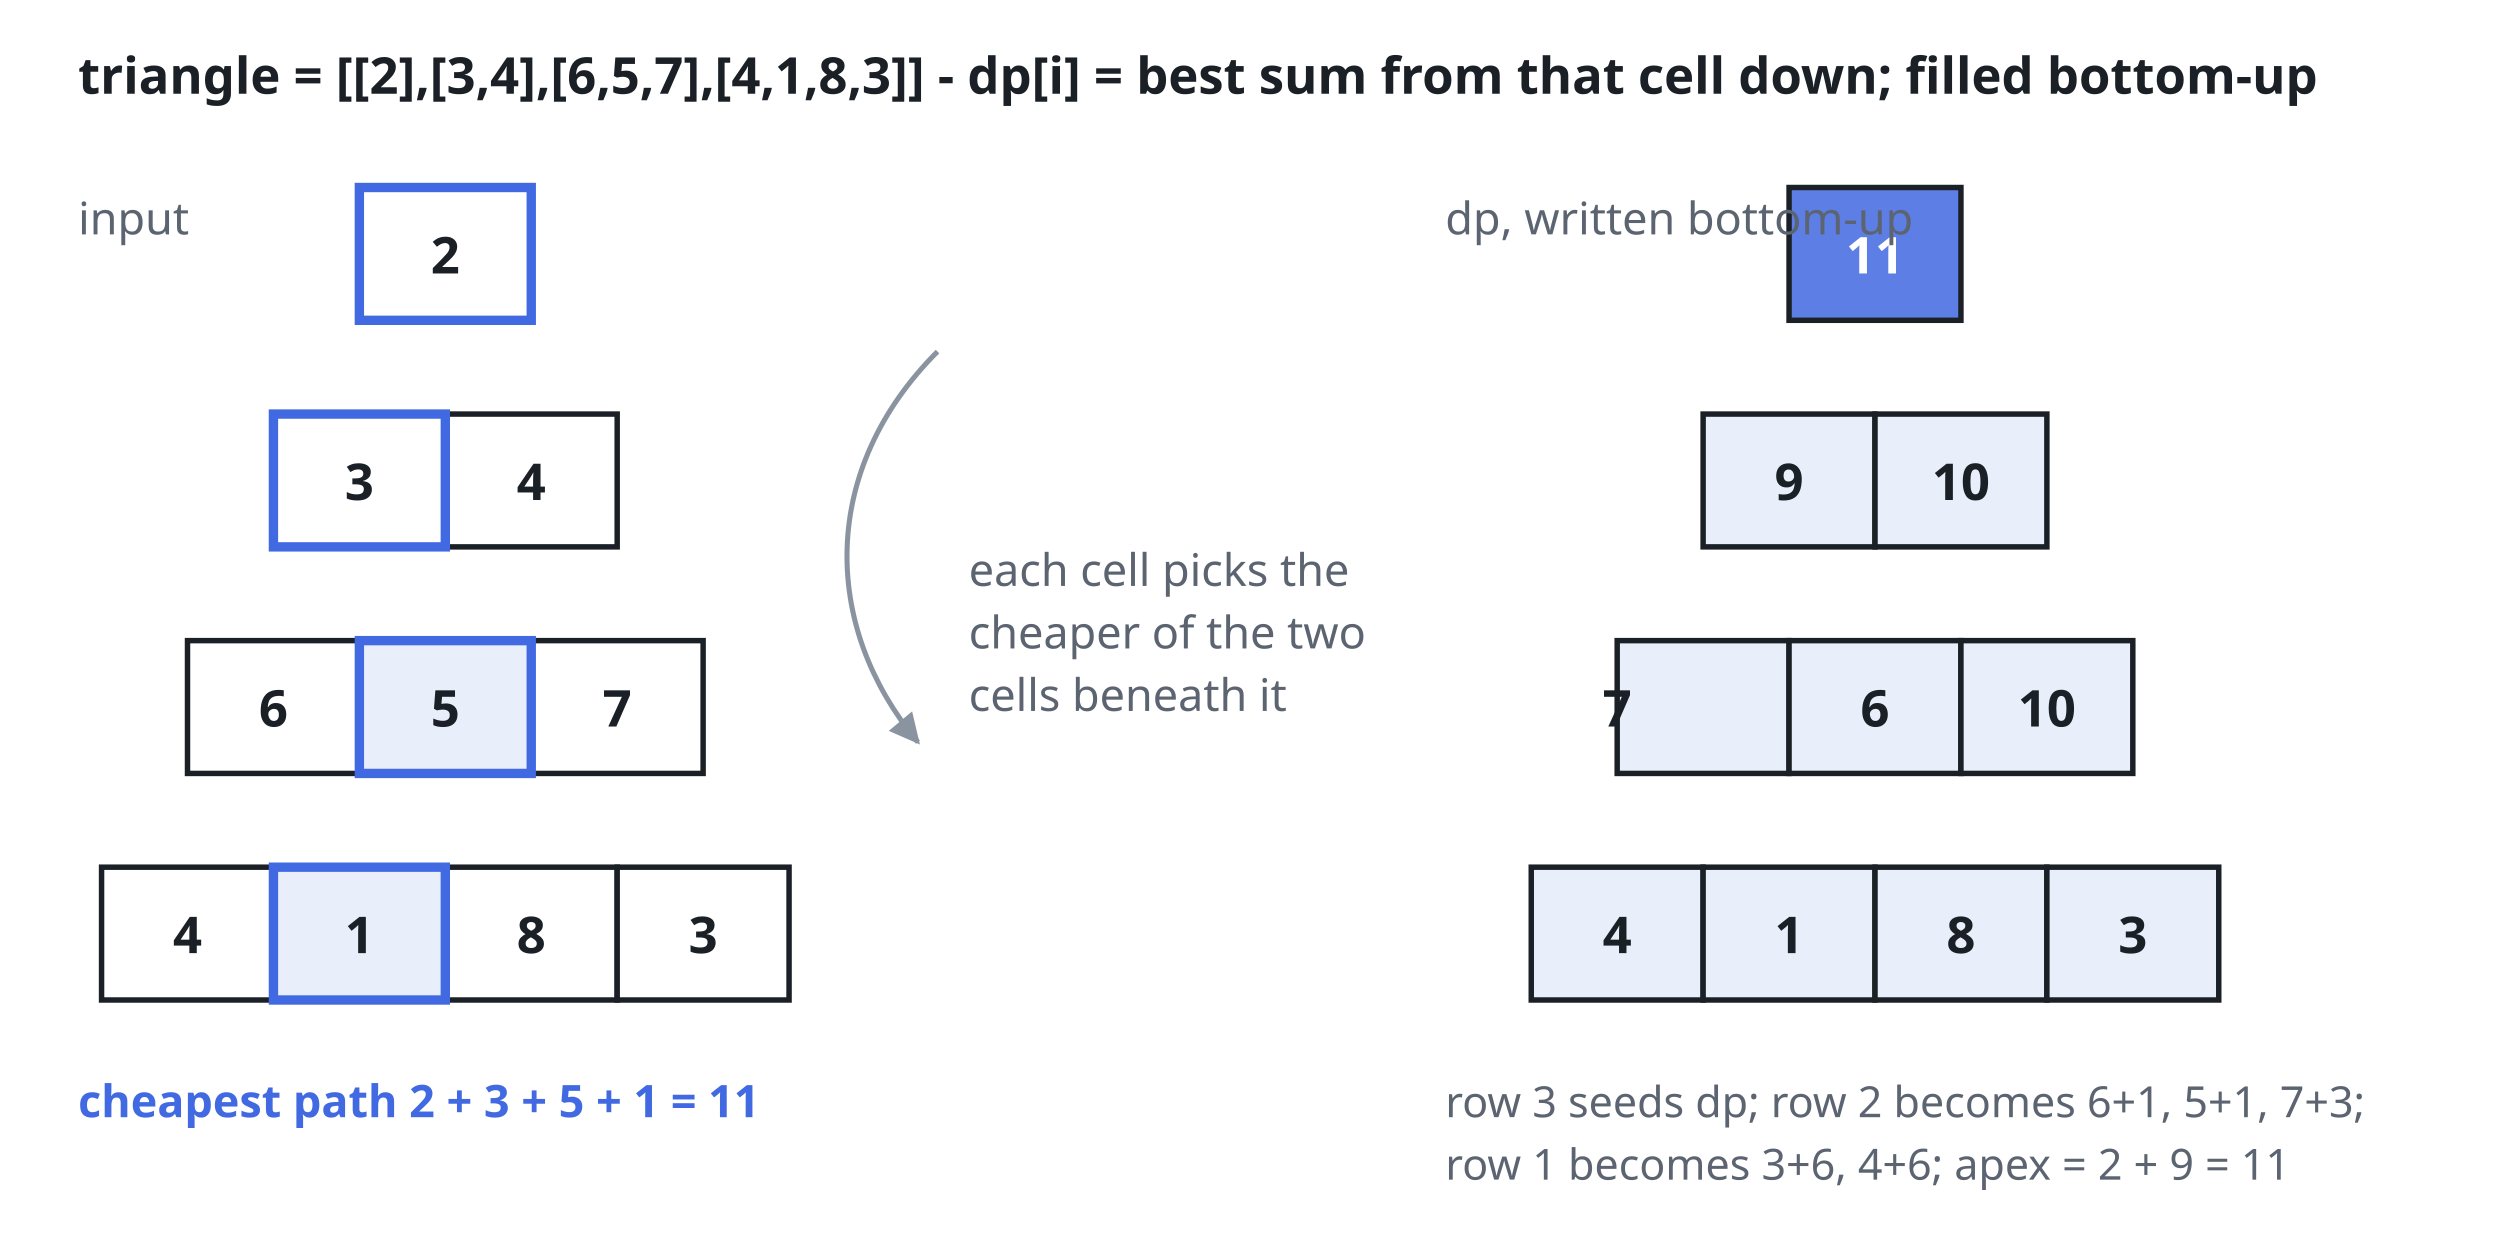
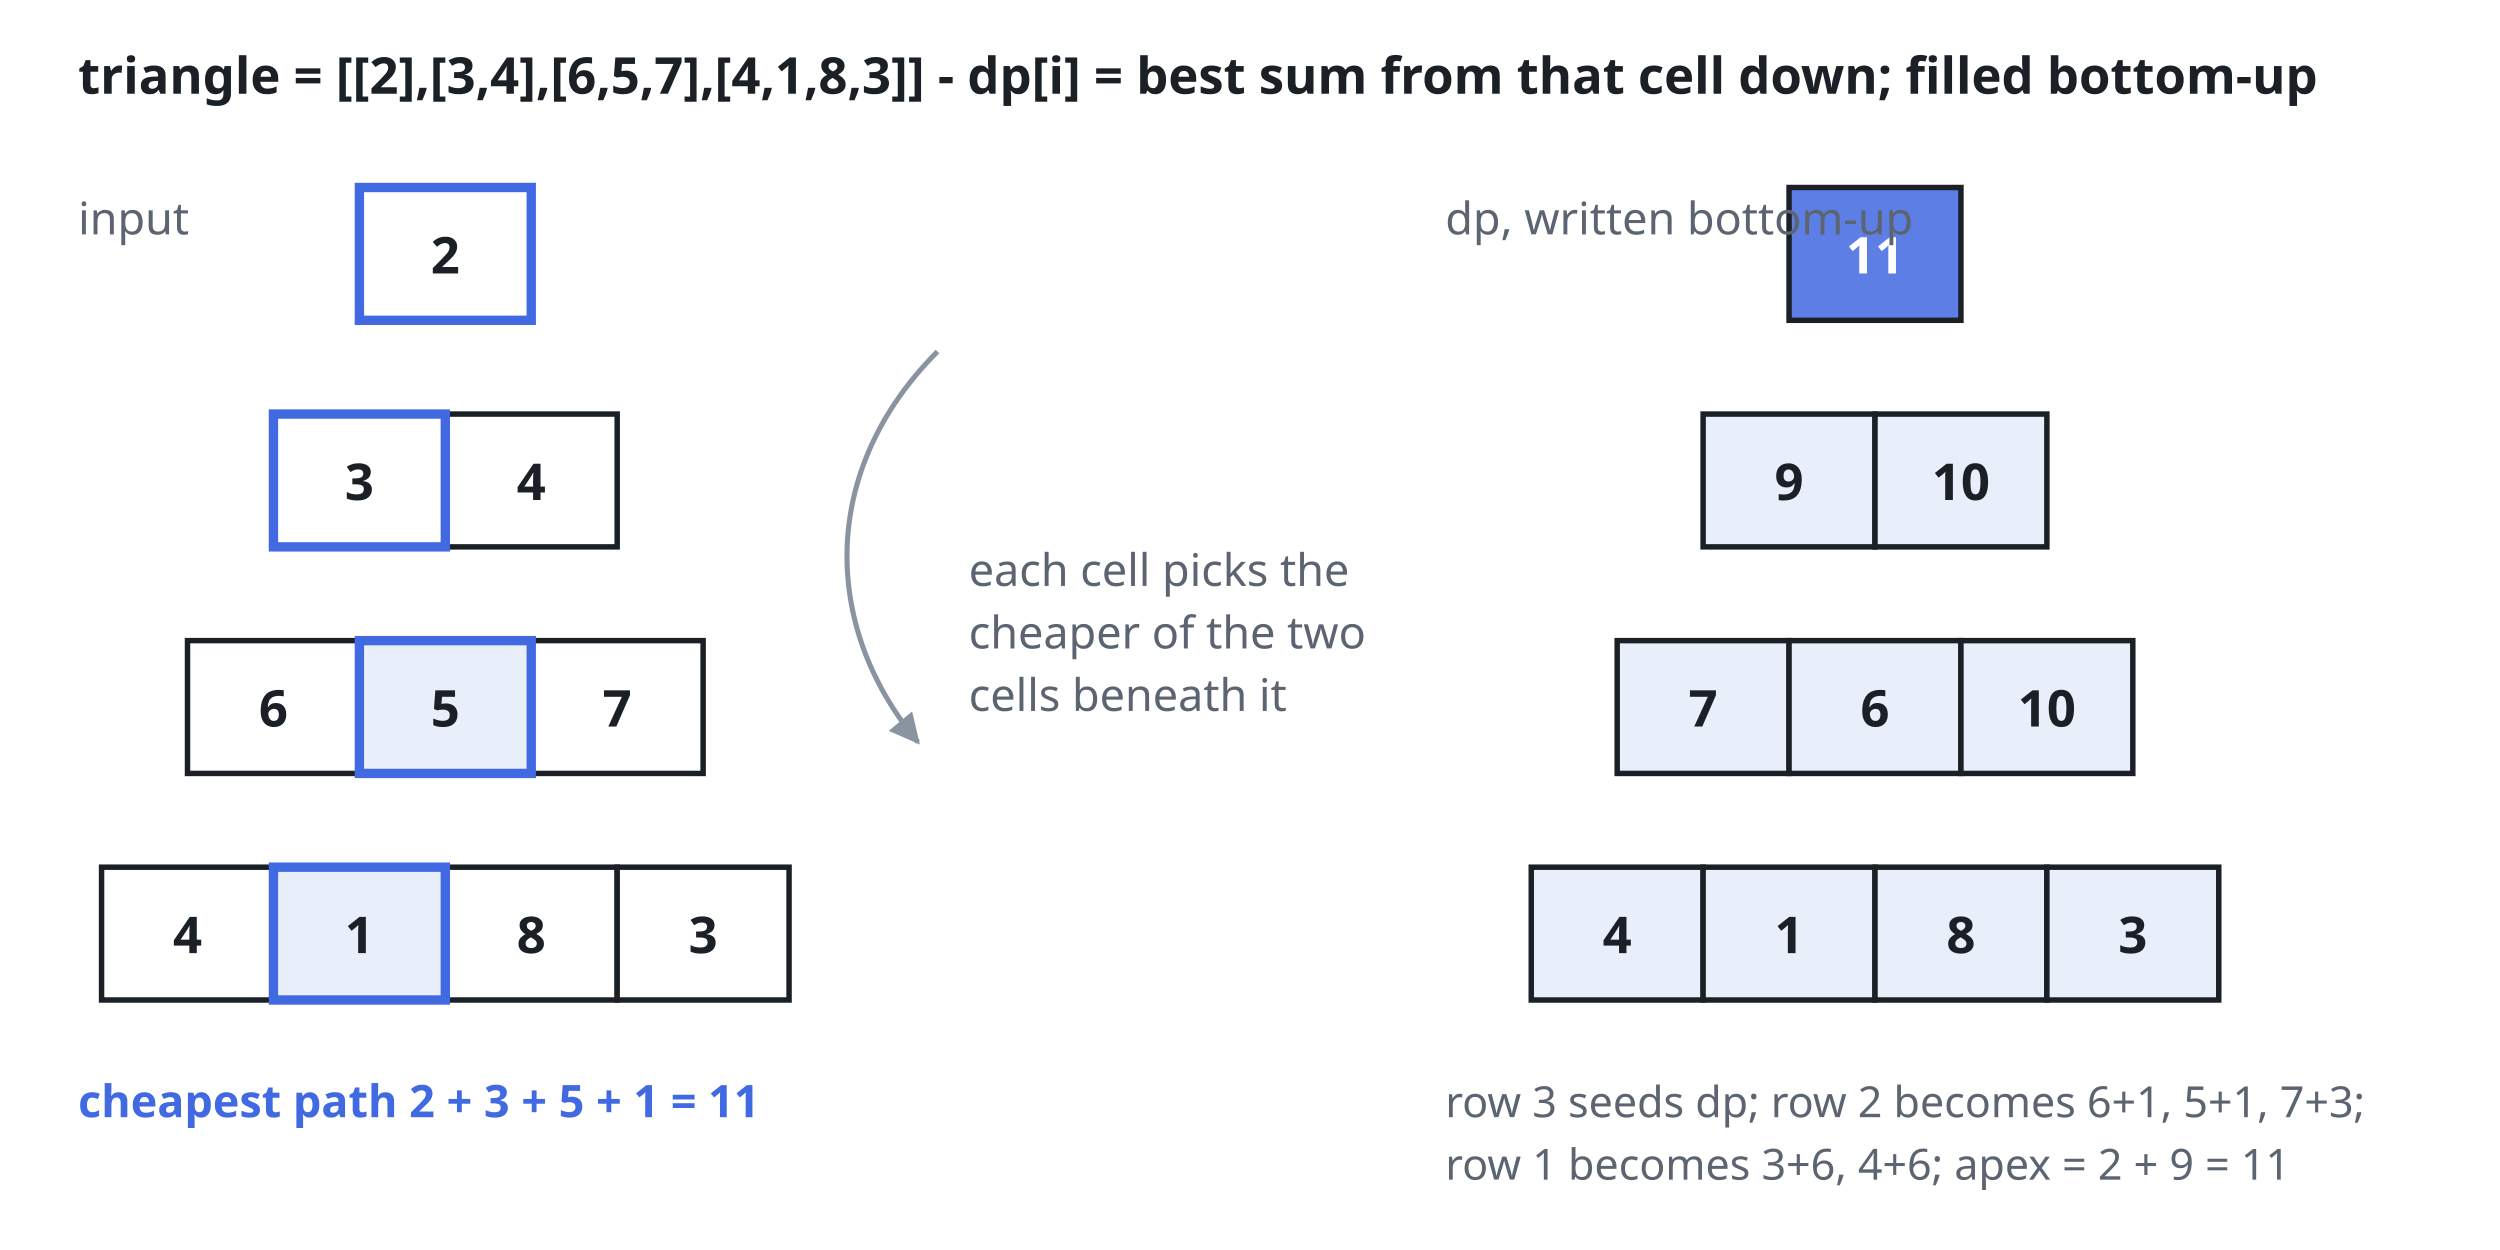
<svg xmlns="http://www.w3.org/2000/svg" viewBox="0 0 640 320" font-family="IBM Plex Sans, system-ui, sans-serif" font-size="13">
  <rect width="640" height="320" fill="#ffffff" />
  <defs>
    <marker id="arr" viewBox="0 0 10 10" refX="9" refY="5" markerWidth="6" markerHeight="6" orient="auto-start-reverse">
      <path d="M 0 0 L 10 5 L 0 10 z" fill="#8a94a0" />
    </marker>
  </defs>
  <text x="20" y="24" fill="#1a2026" font-weight="600">triangle = [[2],[3,4],[6,5,7],[4,1,8,3]] - dp[i] = best sum from that cell down; filled bottom-up</text>
  <g stroke="#1a2026" stroke-width="1.4" fill="#ffffff">
    <rect x="92" y="48" width="44" height="34" />
    <rect x="70" y="106" width="44" height="34" />
    <rect x="114" y="106" width="44" height="34" />
    <rect x="48" y="164" width="44" height="34" />
    <rect x="92" y="164" width="44" height="34" fill="#e9eefb" />
    <rect x="136" y="164" width="44" height="34" />
    <rect x="26" y="222" width="44" height="34" />
    <rect x="70" y="222" width="44" height="34" fill="#e9eefb" />
    <rect x="114" y="222" width="44" height="34" />
    <rect x="158" y="222" width="44" height="34" />
  </g>
  <g fill="#1a2026" text-anchor="middle" font-weight="600">
    <text x="114" y="70">2</text>
    <text x="92" y="128">3</text>
    <text x="136" y="128">4</text>
    <text x="70" y="186">6</text>
    <text x="114" y="186">5</text>
    <text x="158" y="186">7</text>
    <text x="48" y="244">4</text>
    <text x="92" y="244">1</text>
    <text x="136" y="244">8</text>
    <text x="180" y="244">3</text>
  </g>
  <text x="20" y="60" fill="#5b6470" font-size="11.5">input</text>
  <path d="M 240 90 C 210 120, 210 160, 235 190" fill="none" stroke="#8a94a0" stroke-width="1.3" marker-end="url(#arr)" />
  <text x="248" y="150" fill="#5b6470" font-size="11.5">each cell picks the</text>
  <text x="248" y="166" fill="#5b6470" font-size="11.5">cheaper of the two</text>
  <text x="248" y="182" fill="#5b6470" font-size="11.5">cells beneath it</text>
  <g stroke="#1a2026" stroke-width="1.4" fill="#e9eefb">
    <rect x="392" y="222" width="44" height="34" />
    <rect x="436" y="222" width="44" height="34" />
    <rect x="480" y="222" width="44" height="34" />
    <rect x="524" y="222" width="44" height="34" />
    <rect x="414" y="164" width="44" height="34" />
    <rect x="458" y="164" width="44" height="34" />
    <rect x="502" y="164" width="44" height="34" />
    <rect x="436" y="106" width="44" height="34" />
    <rect x="480" y="106" width="44" height="34" />
    <rect x="458" y="48" width="44" height="34" fill="#4169E1" fill-opacity="0.85" />
  </g>
  <g fill="#1a2026" text-anchor="middle" font-weight="600">
-     <text x="414" y="186">7</text>
+     <text x="436" y="186">7</text>
    <text x="480" y="186">6</text>
    <text x="524" y="186">10</text>
    <text x="458" y="128">9</text>
    <text x="502" y="128">10</text>
    <text x="480" y="70" fill="#ffffff">11</text>
    <text x="414" y="244">4</text>
    <text x="458" y="244">1</text>
    <text x="502" y="244">8</text>
    <text x="546" y="244">3</text>
  </g>
  <text x="370" y="60" fill="#5b6470" font-size="11.5">dp, written bottom-up</text>
  <text x="370" y="286" fill="#5b6470" font-size="11">row 3 seeds dp; row 2 becomes 6+1, 5+1, 7+3;</text>
  <text x="370" y="302" fill="#5b6470" font-size="11">row 1 becomes 3+6, 4+6; apex = 2 + 9 = 11</text>
  <rect x="92" y="48" width="44" height="34" fill="none" stroke="#4169E1" stroke-width="2.4" />
  <rect x="70" y="106" width="44" height="34" fill="none" stroke="#4169E1" stroke-width="2.4" />
  <rect x="92" y="164" width="44" height="34" fill="none" stroke="#4169E1" stroke-width="2.4" />
  <rect x="70" y="222" width="44" height="34" fill="none" stroke="#4169E1" stroke-width="2.4" />
  <text x="20" y="286" fill="#4169E1" font-size="11.5" font-weight="600">cheapest path 2 + 3 + 5 + 1 = 11</text>
</svg>
